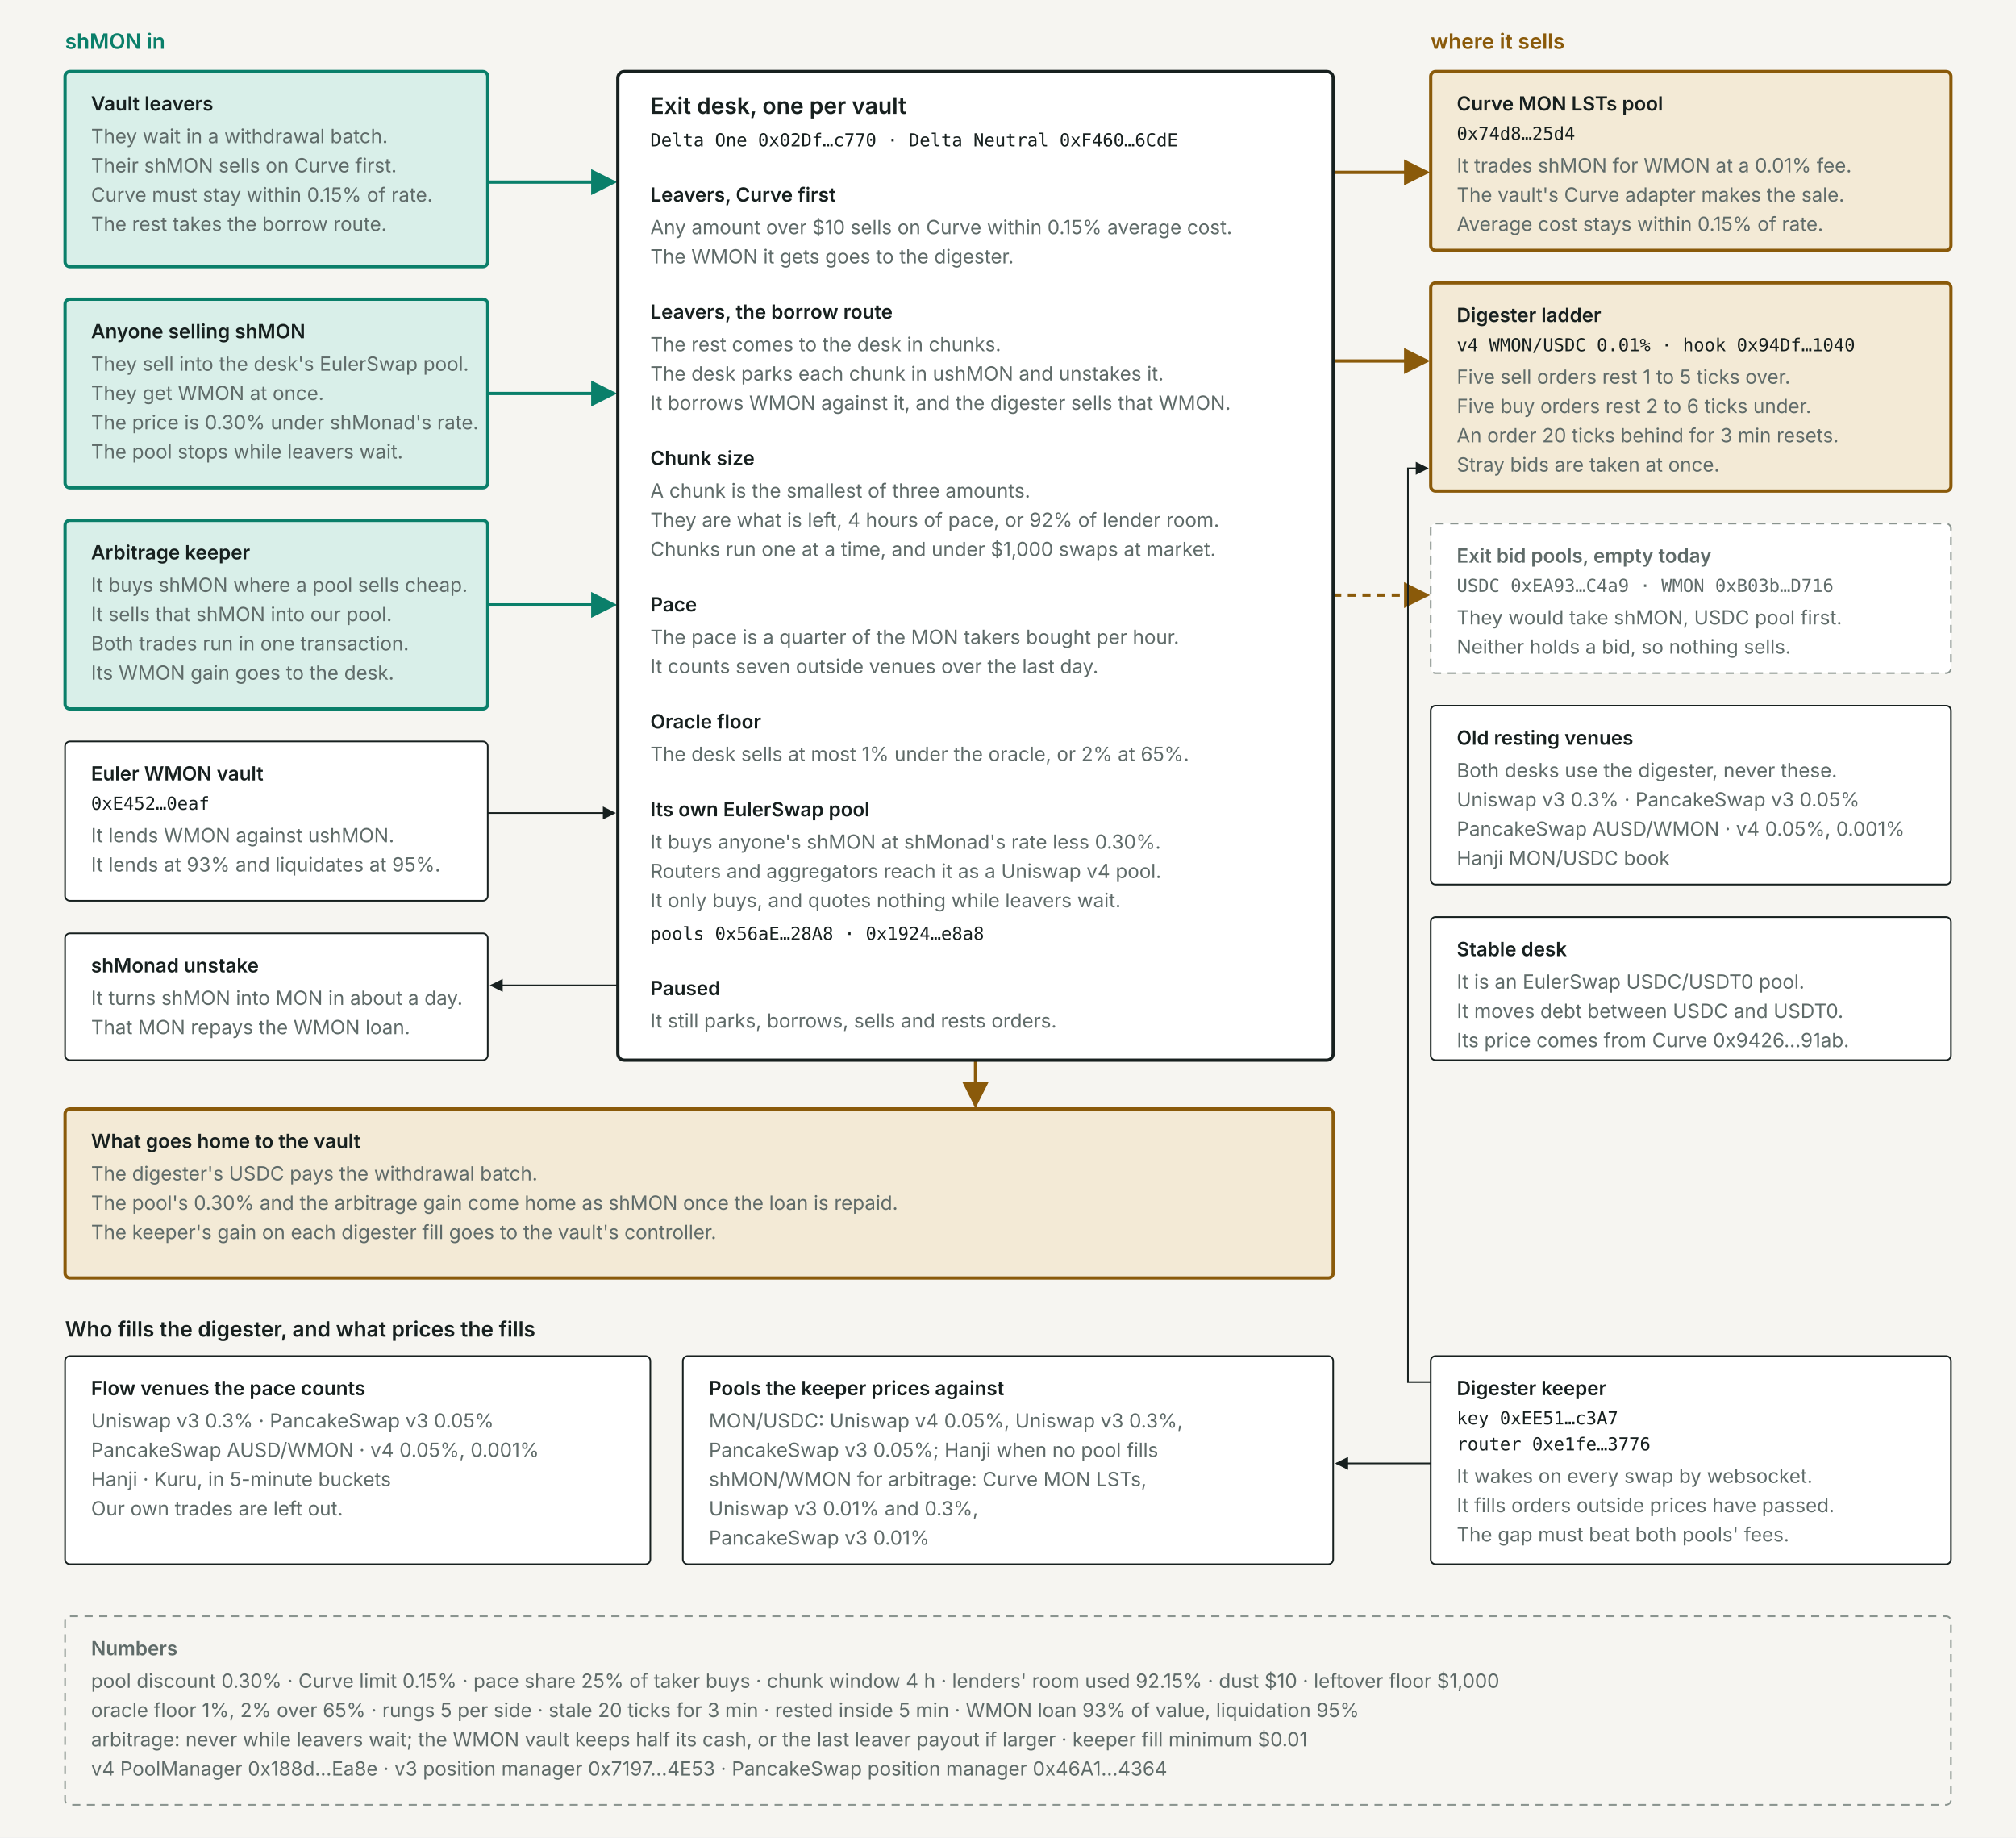
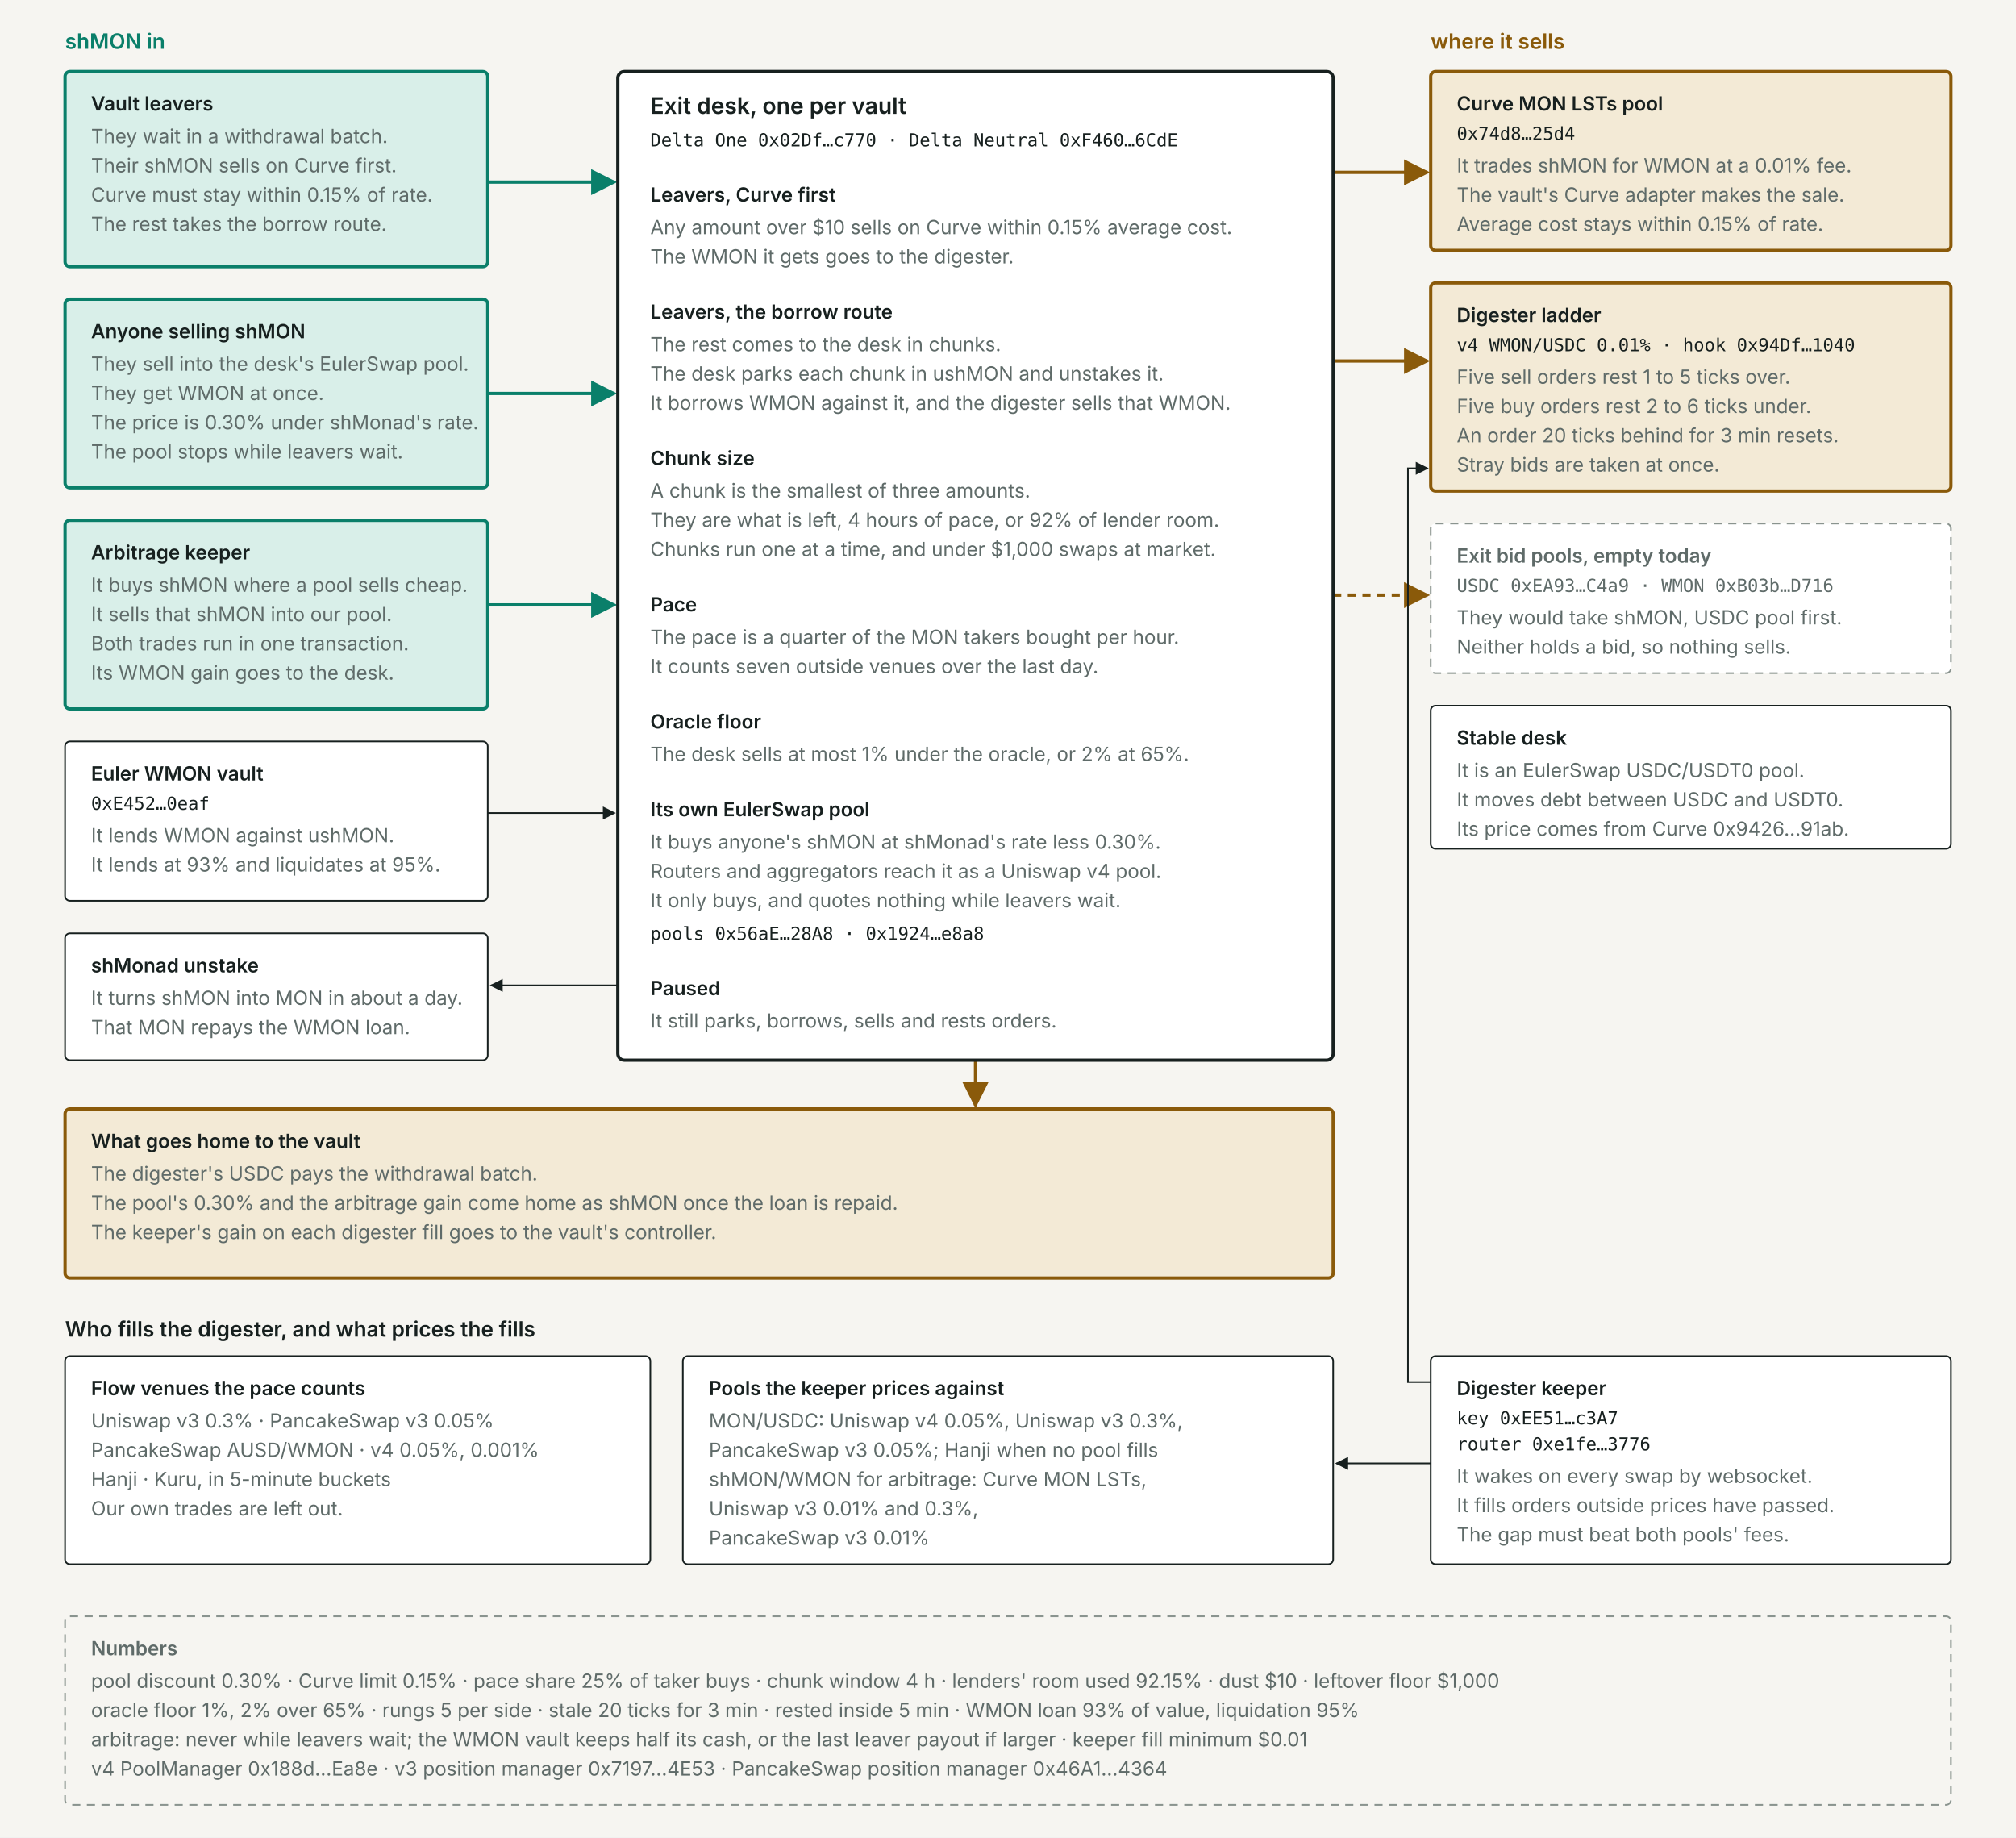
<svg xmlns="http://www.w3.org/2000/svg" width="1240" height="1130" viewBox="0 0 1240 1130" role="img" aria-label="The exit desk takes shMON from the vault's leavers, from anyone selling into its EulerSwap pool and from the arbitrage keeper; leavers' shMON sells on Curve first, the rest goes the borrow route through the WMON vault and shMonad's one-day unstake; the desk sells WMON for USDC through its digester ladder, which the keeper fills against outside pools." style="color:#17201f">
  <rect x="0" y="0" width="1240" height="1130" fill="#f6f5f1" />
  <defs>
    <marker id="arrow" viewBox="0 0 10 10" refX="9" refY="5" markerWidth="8" markerHeight="8" orient="auto-start-reverse">
      <path d="M0,0 L10,5 L0,10 z" fill="#17201f" />
    </marker>
    <marker id="arrow-in" viewBox="0 0 10 10" refX="9" refY="5" markerWidth="8" markerHeight="8" orient="auto-start-reverse">
      <path d="M0,0 L10,5 L0,10 z" fill="#0a7f6a" />
    </marker>
    <marker id="arrow-out" viewBox="0 0 10 10" refX="9" refY="5" markerWidth="8" markerHeight="8" orient="auto-start-reverse">
      <path d="M0,0 L10,5 L0,10 z" fill="#8a5a0a" />
    </marker>
  </defs>
  <g font-family="IBM Plex Sans, system-ui, -apple-system, Segoe UI, sans-serif" font-size="12" fill="#17201f">
    <g>
      <line x1="300" y1="112" x2="378" y2="112" stroke="#0a7f6a" stroke-width="2" marker-end="url(#arrow-in)" />
      <line x1="300" y1="242" x2="378" y2="242" stroke="#0a7f6a" stroke-width="2" marker-end="url(#arrow-in)" />
      <line x1="300" y1="372" x2="378" y2="372" stroke="#0a7f6a" stroke-width="2" marker-end="url(#arrow-in)" />
      <line x1="300" y1="500" x2="378" y2="500" stroke="#17201f" marker-end="url(#arrow)" />
      <line x1="380" y1="606" x2="302" y2="606" stroke="#17201f" marker-end="url(#arrow)" />
      <line x1="820" y1="106" x2="878" y2="106" stroke="#8a5a0a" stroke-width="2" marker-end="url(#arrow-out)" />
      <line x1="820" y1="222" x2="878" y2="222" stroke="#8a5a0a" stroke-width="2" marker-end="url(#arrow-out)" />
      <line x1="820" y1="366" x2="878" y2="366" stroke="#8a5a0a" stroke-width="2" stroke-dasharray="5 4" marker-end="url(#arrow-out)" />
      <line x1="600" y1="652" x2="600" y2="680" stroke="#8a5a0a" stroke-width="2" marker-end="url(#arrow-out)" />
      <path d="M880,850 H866 V288 H878" fill="none" stroke="#17201f" marker-end="url(#arrow)" />
      <line x1="880" y1="900" x2="822" y2="900" stroke="#17201f" marker-end="url(#arrow)" />
    </g>
    <text x="40" y="30" font-weight="600" font-size="13" fill="#0a7f6a">shMON in</text>
    <rect x="40" y="44" width="260" height="120" rx="3" fill="#d9efe9" stroke="#0a7f6a" stroke-width="2" />
    <text x="56" y="68" font-weight="600">Vault leavers</text>
    <text x="56" y="88" fill="#5f6b69">They wait in a withdrawal batch.</text>
    <text x="56" y="106" fill="#5f6b69">Their shMON sells on Curve first.</text>
    <text x="56" y="124" fill="#5f6b69">Curve must stay within 0.15% of rate.</text>
    <text x="56" y="142" fill="#5f6b69">The rest takes the borrow route.</text>
    <rect x="40" y="184" width="260" height="116" rx="3" fill="#d9efe9" stroke="#0a7f6a" stroke-width="2" />
    <text x="56" y="208" font-weight="600">Anyone selling shMON</text>
    <text x="56" y="228" fill="#5f6b69">They sell into the desk's EulerSwap pool.</text>
    <text x="56" y="246" fill="#5f6b69">They get WMON at once.</text>
    <text x="56" y="264" fill="#5f6b69">The price is 0.30% under shMonad's rate.</text>
    <text x="56" y="282" fill="#5f6b69">The pool stops while leavers wait.</text>
    <rect x="40" y="320" width="260" height="116" rx="3" fill="#d9efe9" stroke="#0a7f6a" stroke-width="2" />
    <text x="56" y="344" font-weight="600">Arbitrage keeper</text>
    <text x="56" y="364" fill="#5f6b69">It buys shMON where a pool sells cheap.</text>
    <text x="56" y="382" fill="#5f6b69">It sells that shMON into our pool.</text>
    <text x="56" y="400" fill="#5f6b69">Both trades run in one transaction.</text>
    <text x="56" y="418" fill="#5f6b69">Its WMON gain goes to the desk.</text>
    <rect x="40" y="456" width="260" height="98" rx="3" fill="#ffffff" stroke="#17201f" />
    <text x="56" y="480" font-weight="600">Euler WMON vault</text>
    <text x="56" y="498" font-family="IBM Plex Mono, Menlo, monospace" font-size="11">0xE452…0eaf</text>
    <text x="56" y="518" fill="#5f6b69">It lends WMON against ushMON.</text>
    <text x="56" y="536" fill="#5f6b69">It lends at 93% and liquidates at 95%.</text>
    <rect x="40" y="574" width="260" height="78" rx="3" fill="#ffffff" stroke="#17201f" />
    <text x="56" y="598" font-weight="600">shMonad unstake</text>
    <text x="56" y="618" fill="#5f6b69">It turns shMON into MON in about a day.</text>
    <text x="56" y="636" fill="#5f6b69">That MON repays the WMON loan.</text>
    <rect x="380" y="44" width="440" height="608" rx="4" fill="#ffffff" stroke="#17201f" stroke-width="2" />
    <text x="400" y="70" font-weight="600" font-size="14">Exit desk, one per vault</text>
    <text x="400" y="90" font-family="IBM Plex Mono, Menlo, monospace" font-size="11">Delta One 0x02Df…c770 · Delta Neutral 0xF460…6CdE</text>
    <text x="400" y="124" font-weight="600" font-size="12">Leavers, Curve first</text>
    <text x="400" y="144" fill="#5f6b69">Any amount over $10 sells on Curve within 0.15% average cost.</text>
    <text x="400" y="162" fill="#5f6b69">The WMON it gets goes to the digester.</text>
    <text x="400" y="196" font-weight="600" font-size="12">Leavers, the borrow route</text>
    <text x="400" y="216" fill="#5f6b69">The rest comes to the desk in chunks.</text>
    <text x="400" y="234" fill="#5f6b69">The desk parks each chunk in ushMON and unstakes it.</text>
    <text x="400" y="252" fill="#5f6b69">It borrows WMON against it, and the digester sells that WMON.</text>
    <text x="400" y="286" font-weight="600" font-size="12">Chunk size</text>
    <text x="400" y="306" fill="#5f6b69">A chunk is the smallest of three amounts.</text>
    <text x="400" y="324" fill="#5f6b69">They are what is left, 4 hours of pace, or 92% of lender room.</text>
    <text x="400" y="342" fill="#5f6b69">Chunks run one at a time, and under $1,000 swaps at market.</text>
    <text x="400" y="376" font-weight="600" font-size="12">Pace</text>
    <text x="400" y="396" fill="#5f6b69">The pace is a quarter of the MON takers bought per hour.</text>
    <text x="400" y="414" fill="#5f6b69">It counts seven outside venues over the last day.</text>
    <text x="400" y="448" font-weight="600" font-size="12">Oracle floor</text>
    <text x="400" y="468" fill="#5f6b69">The desk sells at most 1% under the oracle, or 2% at 65%.</text>
    <text x="400" y="502" font-weight="600" font-size="12">Its own EulerSwap pool</text>
    <text x="400" y="522" fill="#5f6b69">It buys anyone's shMON at shMonad's rate less 0.30%.</text>
    <text x="400" y="540" fill="#5f6b69">Routers and aggregators reach it as a Uniswap v4 pool.</text>
    <text x="400" y="558" fill="#5f6b69">It only buys, and quotes nothing while leavers wait.</text>
    <text x="400" y="578" font-family="IBM Plex Mono, Menlo, monospace" font-size="11">pools 0x56aE…28A8 · 0x1924…e8a8</text>
    <text x="400" y="612" font-weight="600" font-size="12">Paused</text>
    <text x="400" y="632" fill="#5f6b69">It still parks, borrows, sells and rests orders.</text>
    <text x="880" y="30" font-weight="600" font-size="13" fill="#8a5a0a">where it sells</text>
    <rect x="880" y="44" width="320" height="110" rx="3" fill="#f3ead6" stroke="#8a5a0a" stroke-width="2" />
    <text x="896" y="68" font-weight="600">Curve MON LSTs pool</text>
    <text x="896" y="86" font-family="IBM Plex Mono, Menlo, monospace" font-size="11">0x74d8…25d4</text>
    <text x="896" y="106" fill="#5f6b69">It trades shMON for WMON at a 0.01% fee.</text>
    <text x="896" y="124" fill="#5f6b69">The vault's Curve adapter makes the sale.</text>
    <text x="896" y="142" fill="#5f6b69">Average cost stays within 0.15% of rate.</text>
    <rect x="880" y="174" width="320" height="128" rx="3" fill="#f3ead6" stroke="#8a5a0a" stroke-width="2" />
    <text x="896" y="198" font-weight="600">Digester ladder</text>
    <text x="896" y="216" font-family="IBM Plex Mono, Menlo, monospace" font-size="11">v4 WMON/USDC 0.01% · hook 0x94Df…1040</text>
    <text x="896" y="236" fill="#5f6b69">Five sell orders rest 1 to 5 ticks over.</text>
    <text x="896" y="254" fill="#5f6b69">Five buy orders rest 2 to 6 ticks under.</text>
    <text x="896" y="272" fill="#5f6b69">An order 20 ticks behind for 3 min resets.</text>
    <text x="896" y="290" fill="#5f6b69">Stray bids are taken at once.</text>
    <rect x="880" y="322" width="320" height="92" rx="3" fill="#ffffff" stroke="#8a948f" stroke-dasharray="5 4" />
    <text x="896" y="346" font-weight="600" fill="#5f6b69">Exit bid pools, empty today</text>
    <text x="896" y="364" font-family="IBM Plex Mono, Menlo, monospace" font-size="11" fill="#5f6b69">USDC 0xEA93…C4a9 · WMON 0xB03b…D716</text>
    <text x="896" y="384" fill="#5f6b69">They would take shMON, USDC pool first.</text>
    <text x="896" y="402" fill="#5f6b69">Neither holds a bid, so nothing sells.</text>
-     <rect x="880" y="434" width="320" height="110" rx="3" fill="#ffffff" stroke="#17201f" />
-     <text x="896" y="458" font-weight="600">Old resting venues</text>
-     <text x="896" y="478" fill="#5f6b69">Both desks use the digester, never these.</text>
-     <text x="896" y="496" fill="#5f6b69">Uniswap v3 0.3% · PancakeSwap v3 0.05%</text>
-     <text x="896" y="514" fill="#5f6b69">PancakeSwap AUSD/WMON · v4 0.05%, 0.001%</text>
-     <text x="896" y="532" fill="#5f6b69">Hanji MON/USDC book</text>
-     <rect x="880" y="564" width="320" height="88" rx="3" fill="#ffffff" stroke="#17201f" />
-     <text x="896" y="588" font-weight="600">Stable desk</text>
-     <text x="896" y="608" fill="#5f6b69">It is an EulerSwap USDC/USDT0 pool.</text>
-     <text x="896" y="626" fill="#5f6b69">It moves debt between USDC and USDT0.</text>
-     <text x="896" y="644" fill="#5f6b69">Its price comes from Curve 0x9426…91ab.</text>
+     <rect x="880" y="434" width="320" height="88" rx="3" fill="#ffffff" stroke="#17201f" />
+     <text x="896" y="458" font-weight="600">Stable desk</text>
+     <text x="896" y="478" fill="#5f6b69">It is an EulerSwap USDC/USDT0 pool.</text>
+     <text x="896" y="496" fill="#5f6b69">It moves debt between USDC and USDT0.</text>
+     <text x="896" y="514" fill="#5f6b69">Its price comes from Curve 0x9426…91ab.</text>
    <rect x="40" y="682" width="780" height="104" rx="3" fill="#f3ead6" stroke="#8a5a0a" stroke-width="2" />
    <text x="56" y="706" font-weight="600">What goes home to the vault</text>
    <text x="56" y="726" fill="#5f6b69">The digester's USDC pays the withdrawal batch.</text>
    <text x="56" y="744" fill="#5f6b69">The pool's 0.30% and the arbitrage gain come home as shMON once the loan is repaid.</text>
    <text x="56" y="762" fill="#5f6b69">The keeper's gain on each digester fill goes to the vault's controller.</text>
    <text x="40" y="822" font-weight="600" font-size="13">Who fills the digester, and what prices the fills</text>
    <rect x="40" y="834" width="360" height="128" rx="3" fill="#ffffff" stroke="#17201f" />
    <text x="56" y="858" font-weight="600">Flow venues the pace counts</text>
    <text x="56" y="878" fill="#5f6b69">Uniswap v3 0.3% · PancakeSwap v3 0.05%</text>
    <text x="56" y="896" fill="#5f6b69">PancakeSwap AUSD/WMON · v4 0.05%, 0.001%</text>
    <text x="56" y="914" fill="#5f6b69">Hanji · Kuru, in 5-minute buckets</text>
    <text x="56" y="932" fill="#5f6b69">Our own trades are left out.</text>
    <rect x="420" y="834" width="400" height="128" rx="3" fill="#ffffff" stroke="#17201f" />
    <text x="436" y="858" font-weight="600">Pools the keeper prices against</text>
    <text x="436" y="878" fill="#5f6b69">MON/USDC: Uniswap v4 0.05%, Uniswap v3 0.3%,</text>
    <text x="436" y="896" fill="#5f6b69">PancakeSwap v3 0.05%; Hanji when no pool fills</text>
    <text x="436" y="914" fill="#5f6b69">shMON/WMON for arbitrage: Curve MON LSTs,</text>
    <text x="436" y="932" fill="#5f6b69">Uniswap v3 0.01% and 0.3%,</text>
    <text x="436" y="950" fill="#5f6b69">PancakeSwap v3 0.01%</text>
    <rect x="880" y="834" width="320" height="128" rx="3" fill="#ffffff" stroke="#17201f" />
    <text x="896" y="858" font-weight="600">Digester keeper</text>
    <text x="896" y="876" font-family="IBM Plex Mono, Menlo, monospace" font-size="11">key 0xEE51…c3A7</text>
    <text x="896" y="892" font-family="IBM Plex Mono, Menlo, monospace" font-size="11">router 0xe1fe…3776</text>
    <text x="896" y="912" fill="#5f6b69">It wakes on every swap by websocket.</text>
    <text x="896" y="930" fill="#5f6b69">It fills orders outside prices have passed.</text>
    <text x="896" y="948" fill="#5f6b69">The gap must beat both pools' fees.</text>
    <rect x="40" y="994" width="1160" height="116" rx="3" fill="none" stroke="#8a948f" stroke-dasharray="5 4" />
    <text x="56" y="1018" font-weight="600" fill="#5f6b69">Numbers</text>
    <text x="56" y="1038" fill="#5f6b69">pool discount 0.30% · Curve limit 0.15% · pace share 25% of taker buys · chunk window 4 h · lenders' room used 92.15% · dust $10 · leftover floor $1,000</text>
    <text x="56" y="1056" fill="#5f6b69">oracle floor 1%, 2% over 65% · rungs 5 per side · stale 20 ticks for 3 min · rested inside 5 min · WMON loan 93% of value, liquidation 95%</text>
    <text x="56" y="1074" fill="#5f6b69">arbitrage: never while leavers wait; the WMON vault keeps half its cash, or the last leaver payout if larger · keeper fill minimum $0.01</text>
    <text x="56" y="1092" fill="#5f6b69">v4 PoolManager 0x188d…Ea8e · v3 position manager 0x7197…4E53 · PancakeSwap position manager 0x46A1…4364</text>
  </g>
</svg>
